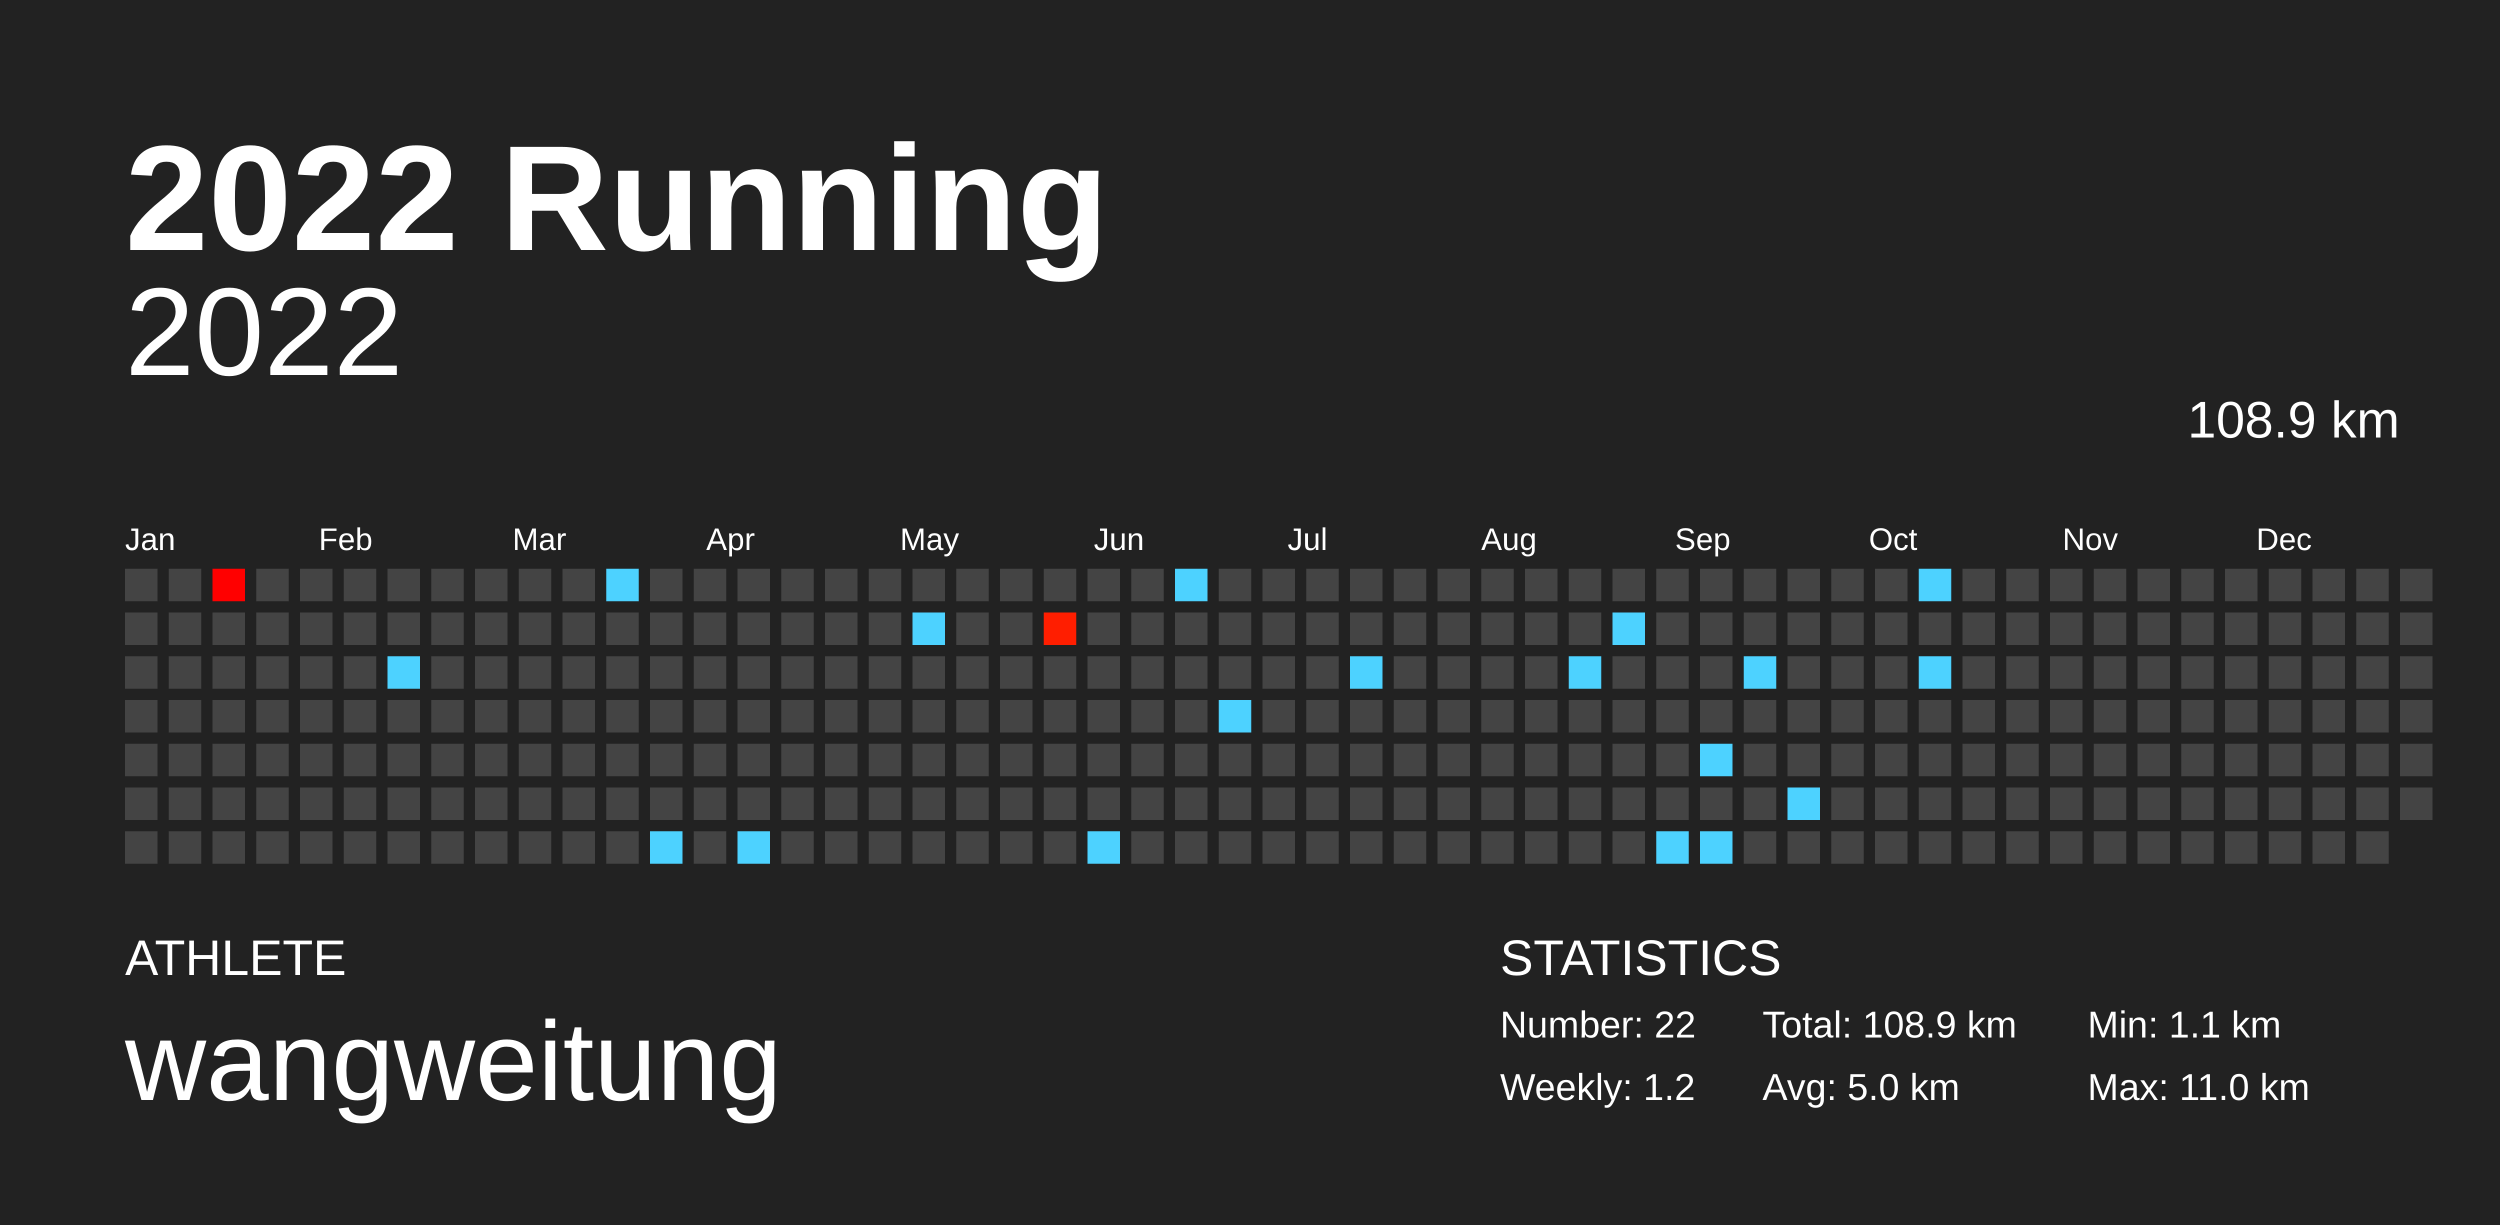
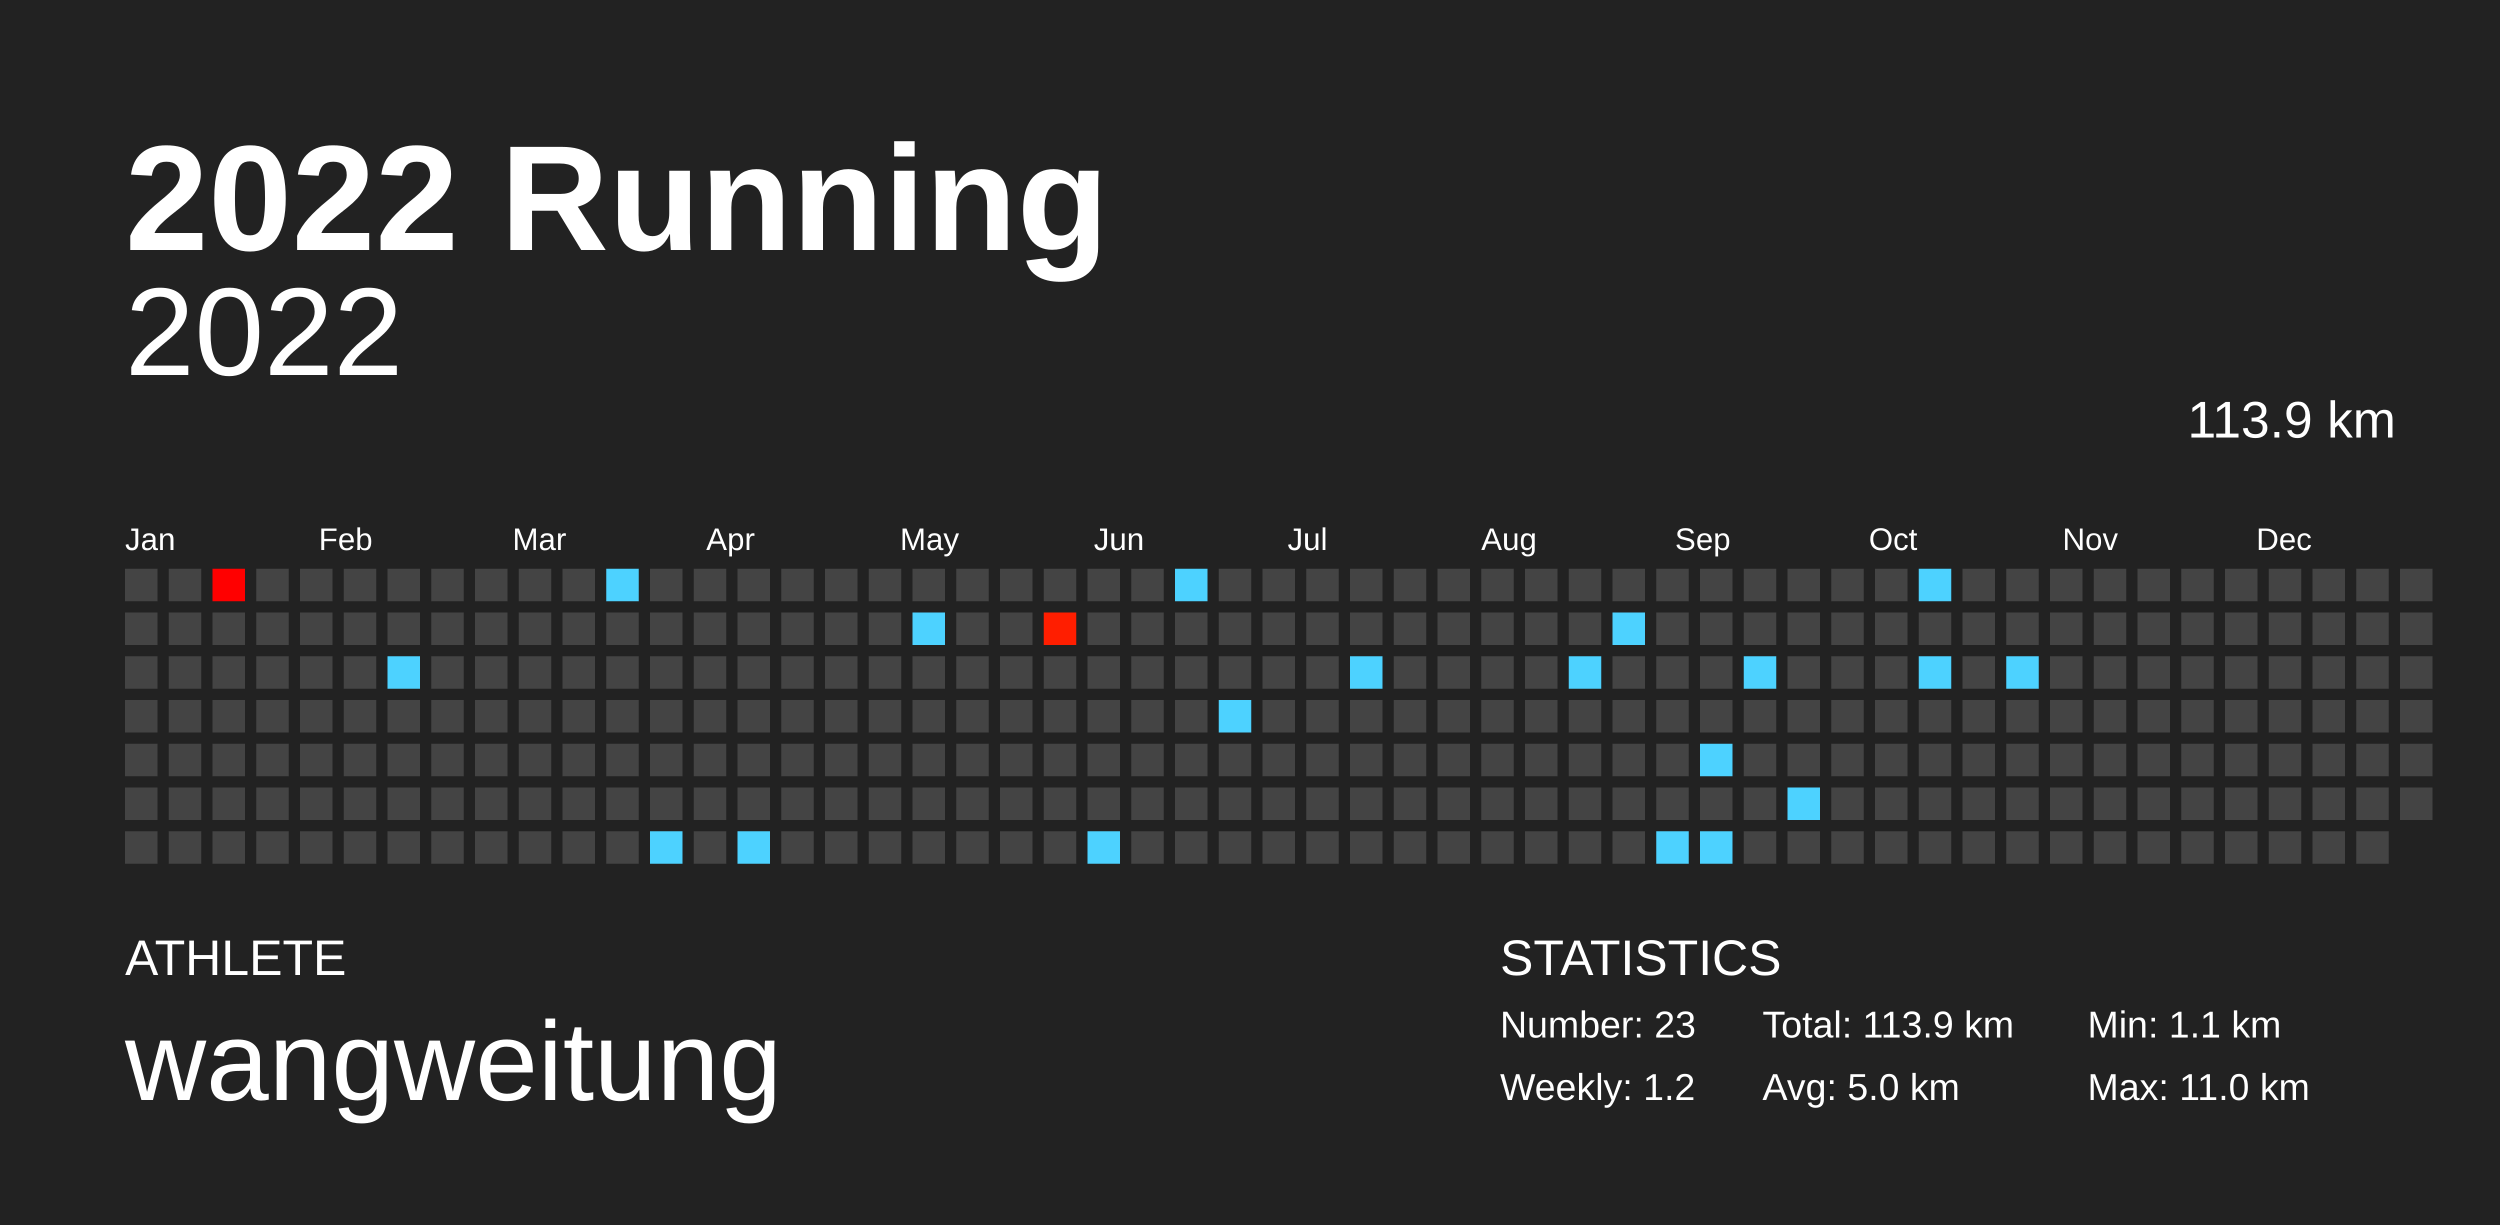
<svg xmlns="http://www.w3.org/2000/svg" baseProfile="full" height="98mm" version="1.1" viewBox="0,0,200,98" width="200mm">
  <defs />
  <rect fill="#222222" height="98" width="200" x="0" y="0" />
  <text fill="#FFFFFF" style="font-size:12px; font-family:Arial; font-weight:bold;" x="10" y="20">2022 Running</text>
  <text fill="#FFFFFF" style="font-size:4px; font-family:Arial" x="10" y="78">ATHLETE</text>
  <text fill="#FFFFFF" style="font-size:9px; font-family:Arial" x="10" y="88">wangweitung</text>
  <text fill="#FFFFFF" style="font-size:4px; font-family:Arial" x="120" y="78">STATISTICS</text>
-   <text fill="#FFFFFF" style="font-size:3px; font-family:Arial" x="120" y="83">Number: 22</text>
+   <text fill="#FFFFFF" style="font-size:3px; font-family:Arial" x="120" y="83">Number: 23</text>
  <text fill="#FFFFFF" style="font-size:3px; font-family:Arial" x="120" y="88">Weekly: 1.2</text>
-   <text fill="#FFFFFF" style="font-size:3px; font-family:Arial" x="141" y="83">Total: 108.9 km</text>
+   <text fill="#FFFFFF" style="font-size:3px; font-family:Arial" x="141" y="83">Total: 113.9 km</text>
  <text fill="#FFFFFF" style="font-size:3px; font-family:Arial" x="141" y="88">Avg: 5.0 km</text>
  <text fill="#FFFFFF" style="font-size:3px; font-family:Arial" x="167" y="83">Min: 1.1 km</text>
  <text fill="#FFFFFF" style="font-size:3px; font-family:Arial" x="167" y="88">Max: 11.0 km</text>
  <text alignment-baseline="hanging" fill="#FFFFFF" style="font-size:10.0px; font-family:Arial;" x="10" y="30">2022</text>
-   <text alignment-baseline="hanging" fill="#FFFFFF" style="font-size:4.125px; font-family:Arial;" x="175" y="35">108.9 km</text>
+   <text alignment-baseline="hanging" fill="#FFFFFF" style="font-size:4.125px; font-family:Arial;" x="175" y="35">113.9 km</text>
  <text fill="#FFFFFF" style="font-size:2.5px; font-family:Arial" x="10.0" y="44">Jan</text>
  <text fill="#FFFFFF" style="font-size:2.5px; font-family:Arial" x="25.5" y="44">Feb</text>
  <text fill="#FFFFFF" style="font-size:2.5px; font-family:Arial" x="41.0" y="44">Mar</text>
  <text fill="#FFFFFF" style="font-size:2.5px; font-family:Arial" x="56.5" y="44">Apr</text>
  <text fill="#FFFFFF" style="font-size:2.5px; font-family:Arial" x="72.0" y="44">May</text>
  <text fill="#FFFFFF" style="font-size:2.5px; font-family:Arial" x="87.5" y="44">Jun</text>
  <text fill="#FFFFFF" style="font-size:2.5px; font-family:Arial" x="103.0" y="44">Jul</text>
  <text fill="#FFFFFF" style="font-size:2.5px; font-family:Arial" x="118.5" y="44">Aug</text>
  <text fill="#FFFFFF" style="font-size:2.5px; font-family:Arial" x="134.0" y="44">Sep</text>
  <text fill="#FFFFFF" style="font-size:2.5px; font-family:Arial" x="149.5" y="44">Oct</text>
  <text fill="#FFFFFF" style="font-size:2.5px; font-family:Arial" x="165.0" y="44">Nov</text>
  <text fill="#FFFFFF" style="font-size:2.5px; font-family:Arial" x="180.5" y="44">Dec</text>
  <rect fill="#444444" height="2.6" width="2.6" x="10.0" y="45.5" />
  <rect fill="#444444" height="2.6" width="2.6" x="10.0" y="49.0" />
  <rect fill="#444444" height="2.6" width="2.6" x="10.0" y="52.5" />
  <rect fill="#444444" height="2.6" width="2.6" x="10.0" y="56.0" />
  <rect fill="#444444" height="2.6" width="2.6" x="10.0" y="59.5" />
  <rect fill="#444444" height="2.6" width="2.6" x="10.0" y="63.0" />
  <rect fill="#444444" height="2.6" width="2.6" x="10.0" y="66.5" />
  <rect fill="#444444" height="2.6" width="2.6" x="13.5" y="45.5" />
  <rect fill="#444444" height="2.6" width="2.6" x="13.5" y="49.0" />
  <rect fill="#444444" height="2.6" width="2.6" x="13.5" y="52.5" />
  <rect fill="#444444" height="2.6" width="2.6" x="13.5" y="56.0" />
  <rect fill="#444444" height="2.6" width="2.6" x="13.5" y="59.5" />
  <rect fill="#444444" height="2.6" width="2.6" x="13.5" y="63.0" />
  <rect fill="#444444" height="2.6" width="2.6" x="13.5" y="66.5" />
  <rect fill="#ff0000" height="2.6" width="2.6" x="17.0" y="45.5" />
  <rect fill="#444444" height="2.6" width="2.6" x="17.0" y="49.0" />
  <rect fill="#444444" height="2.6" width="2.6" x="17.0" y="52.5" />
  <rect fill="#444444" height="2.6" width="2.6" x="17.0" y="56.0" />
  <rect fill="#444444" height="2.6" width="2.6" x="17.0" y="59.5" />
  <rect fill="#444444" height="2.6" width="2.6" x="17.0" y="63.0" />
  <rect fill="#444444" height="2.6" width="2.6" x="17.0" y="66.5" />
  <rect fill="#444444" height="2.6" width="2.6" x="20.5" y="45.5" />
  <rect fill="#444444" height="2.6" width="2.6" x="20.5" y="49.0" />
  <rect fill="#444444" height="2.6" width="2.6" x="20.5" y="52.5" />
  <rect fill="#444444" height="2.6" width="2.6" x="20.5" y="56.0" />
  <rect fill="#444444" height="2.6" width="2.6" x="20.5" y="59.5" />
  <rect fill="#444444" height="2.6" width="2.6" x="20.5" y="63.0" />
  <rect fill="#444444" height="2.6" width="2.6" x="20.5" y="66.5" />
  <rect fill="#444444" height="2.6" width="2.6" x="24.0" y="45.5" />
  <rect fill="#444444" height="2.6" width="2.6" x="24.0" y="49.0" />
  <rect fill="#444444" height="2.6" width="2.6" x="24.0" y="52.5" />
  <rect fill="#444444" height="2.6" width="2.6" x="24.0" y="56.0" />
  <rect fill="#444444" height="2.6" width="2.6" x="24.0" y="59.5" />
  <rect fill="#444444" height="2.6" width="2.6" x="24.0" y="63.0" />
  <rect fill="#444444" height="2.6" width="2.6" x="24.0" y="66.5" />
  <rect fill="#444444" height="2.6" width="2.6" x="27.5" y="45.5" />
  <rect fill="#444444" height="2.6" width="2.6" x="27.5" y="49.0" />
  <rect fill="#444444" height="2.6" width="2.6" x="27.5" y="52.5" />
  <rect fill="#444444" height="2.6" width="2.6" x="27.5" y="56.0" />
  <rect fill="#444444" height="2.6" width="2.6" x="27.5" y="59.5" />
  <rect fill="#444444" height="2.6" width="2.6" x="27.5" y="63.0" />
  <rect fill="#444444" height="2.6" width="2.6" x="27.5" y="66.5" />
  <rect fill="#444444" height="2.6" width="2.6" x="31.0" y="45.5" />
  <rect fill="#444444" height="2.6" width="2.6" x="31.0" y="49.0" />
  <rect fill="#4dd2ff" height="2.6" width="2.6" x="31.0" y="52.5" />
  <rect fill="#444444" height="2.6" width="2.6" x="31.0" y="56.0" />
  <rect fill="#444444" height="2.6" width="2.6" x="31.0" y="59.5" />
  <rect fill="#444444" height="2.6" width="2.6" x="31.0" y="63.0" />
  <rect fill="#444444" height="2.6" width="2.6" x="31.0" y="66.5" />
  <rect fill="#444444" height="2.6" width="2.6" x="34.5" y="45.5" />
  <rect fill="#444444" height="2.6" width="2.6" x="34.5" y="49.0" />
  <rect fill="#444444" height="2.6" width="2.6" x="34.5" y="52.5" />
  <rect fill="#444444" height="2.6" width="2.6" x="34.5" y="56.0" />
  <rect fill="#444444" height="2.6" width="2.6" x="34.5" y="59.5" />
  <rect fill="#444444" height="2.6" width="2.6" x="34.5" y="63.0" />
  <rect fill="#444444" height="2.6" width="2.6" x="34.5" y="66.5" />
  <rect fill="#444444" height="2.6" width="2.6" x="38.0" y="45.5" />
  <rect fill="#444444" height="2.6" width="2.6" x="38.0" y="49.0" />
  <rect fill="#444444" height="2.6" width="2.6" x="38.0" y="52.5" />
  <rect fill="#444444" height="2.6" width="2.6" x="38.0" y="56.0" />
  <rect fill="#444444" height="2.6" width="2.6" x="38.0" y="59.5" />
  <rect fill="#444444" height="2.6" width="2.6" x="38.0" y="63.0" />
  <rect fill="#444444" height="2.6" width="2.6" x="38.0" y="66.5" />
  <rect fill="#444444" height="2.6" width="2.6" x="41.5" y="45.5" />
  <rect fill="#444444" height="2.6" width="2.6" x="41.5" y="49.0" />
  <rect fill="#444444" height="2.6" width="2.6" x="41.5" y="52.5" />
  <rect fill="#444444" height="2.6" width="2.6" x="41.5" y="56.0" />
  <rect fill="#444444" height="2.6" width="2.6" x="41.5" y="59.5" />
  <rect fill="#444444" height="2.6" width="2.6" x="41.5" y="63.0" />
  <rect fill="#444444" height="2.6" width="2.6" x="41.5" y="66.5" />
  <rect fill="#444444" height="2.6" width="2.6" x="45.0" y="45.5" />
  <rect fill="#444444" height="2.6" width="2.6" x="45.0" y="49.0" />
  <rect fill="#444444" height="2.6" width="2.6" x="45.0" y="52.5" />
  <rect fill="#444444" height="2.6" width="2.6" x="45.0" y="56.0" />
  <rect fill="#444444" height="2.6" width="2.6" x="45.0" y="59.5" />
  <rect fill="#444444" height="2.6" width="2.6" x="45.0" y="63.0" />
  <rect fill="#444444" height="2.6" width="2.6" x="45.0" y="66.5" />
  <rect fill="#4dd2ff" height="2.6" width="2.6" x="48.5" y="45.5" />
  <rect fill="#444444" height="2.6" width="2.6" x="48.5" y="49.0" />
  <rect fill="#444444" height="2.6" width="2.6" x="48.5" y="52.5" />
  <rect fill="#444444" height="2.6" width="2.6" x="48.5" y="56.0" />
  <rect fill="#444444" height="2.6" width="2.6" x="48.5" y="59.5" />
  <rect fill="#444444" height="2.6" width="2.6" x="48.5" y="63.0" />
  <rect fill="#444444" height="2.6" width="2.6" x="48.5" y="66.5" />
  <rect fill="#444444" height="2.6" width="2.6" x="52.0" y="45.5" />
  <rect fill="#444444" height="2.6" width="2.6" x="52.0" y="49.0" />
  <rect fill="#444444" height="2.6" width="2.6" x="52.0" y="52.5" />
  <rect fill="#444444" height="2.6" width="2.6" x="52.0" y="56.0" />
  <rect fill="#444444" height="2.6" width="2.6" x="52.0" y="59.5" />
  <rect fill="#444444" height="2.6" width="2.6" x="52.0" y="63.0" />
  <rect fill="#4dd2ff" height="2.6" width="2.6" x="52.0" y="66.5" />
  <rect fill="#444444" height="2.6" width="2.6" x="55.5" y="45.5" />
  <rect fill="#444444" height="2.6" width="2.6" x="55.5" y="49.0" />
  <rect fill="#444444" height="2.6" width="2.6" x="55.5" y="52.5" />
  <rect fill="#444444" height="2.6" width="2.6" x="55.5" y="56.0" />
  <rect fill="#444444" height="2.6" width="2.6" x="55.5" y="59.5" />
  <rect fill="#444444" height="2.6" width="2.6" x="55.5" y="63.0" />
  <rect fill="#444444" height="2.6" width="2.6" x="55.5" y="66.5" />
  <rect fill="#444444" height="2.6" width="2.6" x="59.0" y="45.5" />
  <rect fill="#444444" height="2.6" width="2.6" x="59.0" y="49.0" />
  <rect fill="#444444" height="2.6" width="2.6" x="59.0" y="52.5" />
  <rect fill="#444444" height="2.6" width="2.6" x="59.0" y="56.0" />
  <rect fill="#444444" height="2.6" width="2.6" x="59.0" y="59.5" />
  <rect fill="#444444" height="2.6" width="2.6" x="59.0" y="63.0" />
  <rect fill="#4dd2ff" height="2.6" width="2.6" x="59.0" y="66.5" />
  <rect fill="#444444" height="2.6" width="2.6" x="62.5" y="45.5" />
  <rect fill="#444444" height="2.6" width="2.6" x="62.5" y="49.0" />
  <rect fill="#444444" height="2.6" width="2.6" x="62.5" y="52.5" />
  <rect fill="#444444" height="2.6" width="2.6" x="62.5" y="56.0" />
  <rect fill="#444444" height="2.6" width="2.6" x="62.5" y="59.5" />
  <rect fill="#444444" height="2.6" width="2.6" x="62.5" y="63.0" />
  <rect fill="#444444" height="2.6" width="2.6" x="62.5" y="66.5" />
  <rect fill="#444444" height="2.6" width="2.6" x="66.0" y="45.5" />
  <rect fill="#444444" height="2.6" width="2.6" x="66.0" y="49.0" />
  <rect fill="#444444" height="2.6" width="2.6" x="66.0" y="52.5" />
  <rect fill="#444444" height="2.6" width="2.6" x="66.0" y="56.0" />
  <rect fill="#444444" height="2.6" width="2.6" x="66.0" y="59.5" />
  <rect fill="#444444" height="2.6" width="2.6" x="66.0" y="63.0" />
  <rect fill="#444444" height="2.6" width="2.6" x="66.0" y="66.5" />
  <rect fill="#444444" height="2.6" width="2.6" x="69.5" y="45.5" />
  <rect fill="#444444" height="2.6" width="2.6" x="69.5" y="49.0" />
  <rect fill="#444444" height="2.6" width="2.6" x="69.5" y="52.5" />
  <rect fill="#444444" height="2.6" width="2.6" x="69.5" y="56.0" />
  <rect fill="#444444" height="2.6" width="2.6" x="69.5" y="59.5" />
  <rect fill="#444444" height="2.6" width="2.6" x="69.5" y="63.0" />
  <rect fill="#444444" height="2.6" width="2.6" x="69.5" y="66.5" />
  <rect fill="#444444" height="2.6" width="2.6" x="73.0" y="45.5" />
  <rect fill="#4dd2ff" height="2.6" width="2.6" x="73.0" y="49.0" />
  <rect fill="#444444" height="2.6" width="2.6" x="73.0" y="52.5" />
  <rect fill="#444444" height="2.6" width="2.6" x="73.0" y="56.0" />
  <rect fill="#444444" height="2.6" width="2.6" x="73.0" y="59.5" />
  <rect fill="#444444" height="2.6" width="2.6" x="73.0" y="63.0" />
  <rect fill="#444444" height="2.6" width="2.6" x="73.0" y="66.5" />
  <rect fill="#444444" height="2.6" width="2.6" x="76.5" y="45.5" />
  <rect fill="#444444" height="2.6" width="2.6" x="76.5" y="49.0" />
  <rect fill="#444444" height="2.6" width="2.6" x="76.5" y="52.5" />
  <rect fill="#444444" height="2.6" width="2.6" x="76.5" y="56.0" />
  <rect fill="#444444" height="2.6" width="2.6" x="76.5" y="59.5" />
  <rect fill="#444444" height="2.6" width="2.6" x="76.5" y="63.0" />
  <rect fill="#444444" height="2.6" width="2.6" x="76.5" y="66.5" />
  <rect fill="#444444" height="2.6" width="2.6" x="80.0" y="45.5" />
  <rect fill="#444444" height="2.6" width="2.6" x="80.0" y="49.0" />
  <rect fill="#444444" height="2.6" width="2.6" x="80.0" y="52.5" />
  <rect fill="#444444" height="2.6" width="2.6" x="80.0" y="56.0" />
  <rect fill="#444444" height="2.6" width="2.6" x="80.0" y="59.5" />
  <rect fill="#444444" height="2.6" width="2.6" x="80.0" y="63.0" />
  <rect fill="#444444" height="2.6" width="2.6" x="80.0" y="66.5" />
  <rect fill="#444444" height="2.6" width="2.6" x="83.5" y="45.5" />
  <rect fill="#ff1e00" height="2.6" width="2.6" x="83.5" y="49.0" />
  <rect fill="#444444" height="2.6" width="2.6" x="83.5" y="52.5" />
  <rect fill="#444444" height="2.6" width="2.6" x="83.5" y="56.0" />
  <rect fill="#444444" height="2.6" width="2.6" x="83.5" y="59.5" />
  <rect fill="#444444" height="2.6" width="2.6" x="83.5" y="63.0" />
  <rect fill="#444444" height="2.6" width="2.6" x="83.5" y="66.5" />
  <rect fill="#444444" height="2.6" width="2.6" x="87.0" y="45.5" />
  <rect fill="#444444" height="2.6" width="2.6" x="87.0" y="49.0" />
  <rect fill="#444444" height="2.6" width="2.6" x="87.0" y="52.5" />
  <rect fill="#444444" height="2.6" width="2.6" x="87.0" y="56.0" />
  <rect fill="#444444" height="2.6" width="2.6" x="87.0" y="59.5" />
  <rect fill="#444444" height="2.6" width="2.6" x="87.0" y="63.0" />
  <rect fill="#4dd2ff" height="2.6" width="2.6" x="87.0" y="66.5" />
  <rect fill="#444444" height="2.6" width="2.6" x="90.5" y="45.5" />
  <rect fill="#444444" height="2.6" width="2.6" x="90.5" y="49.0" />
  <rect fill="#444444" height="2.6" width="2.6" x="90.5" y="52.5" />
  <rect fill="#444444" height="2.6" width="2.6" x="90.5" y="56.0" />
  <rect fill="#444444" height="2.6" width="2.6" x="90.5" y="59.5" />
  <rect fill="#444444" height="2.6" width="2.6" x="90.5" y="63.0" />
  <rect fill="#444444" height="2.6" width="2.6" x="90.5" y="66.5" />
  <rect fill="#4dd2ff" height="2.6" width="2.6" x="94.0" y="45.5" />
  <rect fill="#444444" height="2.6" width="2.6" x="94.0" y="49.0" />
  <rect fill="#444444" height="2.6" width="2.6" x="94.0" y="52.5" />
  <rect fill="#444444" height="2.6" width="2.6" x="94.0" y="56.0" />
  <rect fill="#444444" height="2.6" width="2.6" x="94.0" y="59.5" />
  <rect fill="#444444" height="2.6" width="2.6" x="94.0" y="63.0" />
  <rect fill="#444444" height="2.6" width="2.6" x="94.0" y="66.5" />
  <rect fill="#444444" height="2.6" width="2.6" x="97.5" y="45.5" />
  <rect fill="#444444" height="2.6" width="2.6" x="97.5" y="49.0" />
  <rect fill="#444444" height="2.6" width="2.6" x="97.5" y="52.5" />
  <rect fill="#4dd2ff" height="2.6" width="2.6" x="97.5" y="56.0" />
  <rect fill="#444444" height="2.6" width="2.6" x="97.5" y="59.5" />
  <rect fill="#444444" height="2.6" width="2.6" x="97.5" y="63.0" />
  <rect fill="#444444" height="2.6" width="2.6" x="97.5" y="66.5" />
  <rect fill="#444444" height="2.6" width="2.6" x="101.0" y="45.5" />
  <rect fill="#444444" height="2.6" width="2.6" x="101.0" y="49.0" />
  <rect fill="#444444" height="2.6" width="2.6" x="101.0" y="52.5" />
  <rect fill="#444444" height="2.6" width="2.6" x="101.0" y="56.0" />
  <rect fill="#444444" height="2.6" width="2.6" x="101.0" y="59.5" />
  <rect fill="#444444" height="2.6" width="2.6" x="101.0" y="63.0" />
  <rect fill="#444444" height="2.6" width="2.6" x="101.0" y="66.5" />
  <rect fill="#444444" height="2.6" width="2.6" x="104.5" y="45.5" />
  <rect fill="#444444" height="2.6" width="2.6" x="104.5" y="49.0" />
  <rect fill="#444444" height="2.6" width="2.6" x="104.5" y="52.5" />
  <rect fill="#444444" height="2.6" width="2.6" x="104.5" y="56.0" />
  <rect fill="#444444" height="2.6" width="2.6" x="104.5" y="59.5" />
  <rect fill="#444444" height="2.6" width="2.6" x="104.5" y="63.0" />
  <rect fill="#444444" height="2.6" width="2.6" x="104.5" y="66.5" />
  <rect fill="#444444" height="2.6" width="2.6" x="108.0" y="45.5" />
  <rect fill="#444444" height="2.6" width="2.6" x="108.0" y="49.0" />
  <rect fill="#4dd2ff" height="2.6" width="2.6" x="108.0" y="52.5" />
  <rect fill="#444444" height="2.6" width="2.6" x="108.0" y="56.0" />
  <rect fill="#444444" height="2.6" width="2.6" x="108.0" y="59.5" />
  <rect fill="#444444" height="2.6" width="2.6" x="108.0" y="63.0" />
  <rect fill="#444444" height="2.6" width="2.6" x="108.0" y="66.5" />
  <rect fill="#444444" height="2.6" width="2.6" x="111.5" y="45.5" />
  <rect fill="#444444" height="2.6" width="2.6" x="111.5" y="49.0" />
  <rect fill="#444444" height="2.6" width="2.6" x="111.5" y="52.5" />
  <rect fill="#444444" height="2.6" width="2.6" x="111.5" y="56.0" />
  <rect fill="#444444" height="2.6" width="2.6" x="111.5" y="59.5" />
  <rect fill="#444444" height="2.6" width="2.6" x="111.5" y="63.0" />
  <rect fill="#444444" height="2.6" width="2.6" x="111.5" y="66.5" />
  <rect fill="#444444" height="2.6" width="2.6" x="115.0" y="45.5" />
  <rect fill="#444444" height="2.6" width="2.6" x="115.0" y="49.0" />
  <rect fill="#444444" height="2.6" width="2.6" x="115.0" y="52.5" />
  <rect fill="#444444" height="2.6" width="2.6" x="115.0" y="56.0" />
  <rect fill="#444444" height="2.6" width="2.6" x="115.0" y="59.5" />
  <rect fill="#444444" height="2.6" width="2.6" x="115.0" y="63.0" />
  <rect fill="#444444" height="2.6" width="2.6" x="115.0" y="66.5" />
  <rect fill="#444444" height="2.6" width="2.6" x="118.5" y="45.5" />
  <rect fill="#444444" height="2.6" width="2.6" x="118.5" y="49.0" />
  <rect fill="#444444" height="2.6" width="2.6" x="118.5" y="52.5" />
  <rect fill="#444444" height="2.6" width="2.6" x="118.5" y="56.0" />
  <rect fill="#444444" height="2.6" width="2.6" x="118.5" y="59.5" />
  <rect fill="#444444" height="2.6" width="2.6" x="118.5" y="63.0" />
  <rect fill="#444444" height="2.6" width="2.6" x="118.5" y="66.5" />
  <rect fill="#444444" height="2.6" width="2.6" x="122.0" y="45.5" />
  <rect fill="#444444" height="2.6" width="2.6" x="122.0" y="49.0" />
  <rect fill="#444444" height="2.6" width="2.6" x="122.0" y="52.5" />
  <rect fill="#444444" height="2.6" width="2.6" x="122.0" y="56.0" />
  <rect fill="#444444" height="2.6" width="2.6" x="122.0" y="59.5" />
  <rect fill="#444444" height="2.6" width="2.6" x="122.0" y="63.0" />
  <rect fill="#444444" height="2.6" width="2.6" x="122.0" y="66.5" />
  <rect fill="#444444" height="2.6" width="2.6" x="125.5" y="45.5" />
  <rect fill="#444444" height="2.6" width="2.6" x="125.5" y="49.0" />
  <rect fill="#4dd2ff" height="2.6" width="2.6" x="125.5" y="52.5" />
  <rect fill="#444444" height="2.6" width="2.6" x="125.5" y="56.0" />
  <rect fill="#444444" height="2.6" width="2.6" x="125.5" y="59.5" />
  <rect fill="#444444" height="2.6" width="2.6" x="125.5" y="63.0" />
  <rect fill="#444444" height="2.6" width="2.6" x="125.5" y="66.5" />
  <rect fill="#444444" height="2.6" width="2.6" x="129.0" y="45.5" />
  <rect fill="#4dd2ff" height="2.6" width="2.6" x="129.0" y="49.0" />
  <rect fill="#444444" height="2.6" width="2.6" x="129.0" y="52.5" />
  <rect fill="#444444" height="2.6" width="2.6" x="129.0" y="56.0" />
  <rect fill="#444444" height="2.6" width="2.6" x="129.0" y="59.5" />
  <rect fill="#444444" height="2.6" width="2.6" x="129.0" y="63.0" />
  <rect fill="#444444" height="2.6" width="2.6" x="129.0" y="66.5" />
  <rect fill="#444444" height="2.6" width="2.6" x="132.5" y="45.5" />
  <rect fill="#444444" height="2.6" width="2.6" x="132.5" y="49.0" />
  <rect fill="#444444" height="2.6" width="2.6" x="132.5" y="52.5" />
  <rect fill="#444444" height="2.6" width="2.6" x="132.5" y="56.0" />
  <rect fill="#444444" height="2.6" width="2.6" x="132.5" y="59.5" />
  <rect fill="#444444" height="2.6" width="2.6" x="132.5" y="63.0" />
  <rect fill="#4dd2ff" height="2.6" width="2.6" x="132.5" y="66.5" />
  <rect fill="#444444" height="2.6" width="2.6" x="136.0" y="45.5" />
  <rect fill="#444444" height="2.6" width="2.6" x="136.0" y="49.0" />
  <rect fill="#444444" height="2.6" width="2.6" x="136.0" y="52.5" />
  <rect fill="#444444" height="2.6" width="2.6" x="136.0" y="56.0" />
  <rect fill="#4dd2ff" height="2.6" width="2.6" x="136.0" y="59.5" />
  <rect fill="#444444" height="2.6" width="2.6" x="136.0" y="63.0" />
  <rect fill="#4dd2ff" height="2.6" width="2.6" x="136.0" y="66.5" />
  <rect fill="#444444" height="2.6" width="2.6" x="139.5" y="45.5" />
  <rect fill="#444444" height="2.6" width="2.6" x="139.5" y="49.0" />
  <rect fill="#4dd2ff" height="2.6" width="2.6" x="139.5" y="52.5" />
  <rect fill="#444444" height="2.6" width="2.6" x="139.5" y="56.0" />
  <rect fill="#444444" height="2.6" width="2.6" x="139.5" y="59.5" />
  <rect fill="#444444" height="2.6" width="2.6" x="139.5" y="63.0" />
  <rect fill="#444444" height="2.6" width="2.6" x="139.5" y="66.5" />
  <rect fill="#444444" height="2.6" width="2.6" x="143.0" y="45.5" />
  <rect fill="#444444" height="2.6" width="2.6" x="143.0" y="49.0" />
  <rect fill="#444444" height="2.6" width="2.6" x="143.0" y="52.5" />
  <rect fill="#444444" height="2.6" width="2.6" x="143.0" y="56.0" />
  <rect fill="#444444" height="2.6" width="2.6" x="143.0" y="59.5" />
  <rect fill="#4dd2ff" height="2.6" width="2.6" x="143.0" y="63.0" />
  <rect fill="#444444" height="2.6" width="2.6" x="143.0" y="66.5" />
  <rect fill="#444444" height="2.6" width="2.6" x="146.5" y="45.5" />
  <rect fill="#444444" height="2.6" width="2.6" x="146.5" y="49.0" />
  <rect fill="#444444" height="2.6" width="2.6" x="146.5" y="52.5" />
  <rect fill="#444444" height="2.6" width="2.6" x="146.5" y="56.0" />
  <rect fill="#444444" height="2.6" width="2.6" x="146.5" y="59.5" />
  <rect fill="#444444" height="2.6" width="2.6" x="146.5" y="63.0" />
  <rect fill="#444444" height="2.6" width="2.6" x="146.5" y="66.5" />
  <rect fill="#444444" height="2.6" width="2.6" x="150.0" y="45.5" />
  <rect fill="#444444" height="2.6" width="2.6" x="150.0" y="49.0" />
  <rect fill="#444444" height="2.6" width="2.6" x="150.0" y="52.5" />
  <rect fill="#444444" height="2.6" width="2.6" x="150.0" y="56.0" />
  <rect fill="#444444" height="2.6" width="2.6" x="150.0" y="59.5" />
  <rect fill="#444444" height="2.6" width="2.6" x="150.0" y="63.0" />
  <rect fill="#444444" height="2.6" width="2.6" x="150.0" y="66.5" />
  <rect fill="#4dd2ff" height="2.6" width="2.6" x="153.5" y="45.5" />
  <rect fill="#444444" height="2.6" width="2.6" x="153.5" y="49.0" />
  <rect fill="#4dd2ff" height="2.6" width="2.6" x="153.5" y="52.5" />
  <rect fill="#444444" height="2.6" width="2.6" x="153.5" y="56.0" />
  <rect fill="#444444" height="2.6" width="2.6" x="153.5" y="59.5" />
  <rect fill="#444444" height="2.6" width="2.6" x="153.5" y="63.0" />
  <rect fill="#444444" height="2.6" width="2.6" x="153.5" y="66.5" />
  <rect fill="#444444" height="2.6" width="2.6" x="157.0" y="45.5" />
  <rect fill="#444444" height="2.6" width="2.6" x="157.0" y="49.0" />
  <rect fill="#444444" height="2.6" width="2.6" x="157.0" y="52.5" />
  <rect fill="#444444" height="2.6" width="2.6" x="157.0" y="56.0" />
  <rect fill="#444444" height="2.6" width="2.6" x="157.0" y="59.5" />
  <rect fill="#444444" height="2.6" width="2.6" x="157.0" y="63.0" />
  <rect fill="#444444" height="2.6" width="2.6" x="157.0" y="66.5" />
  <rect fill="#444444" height="2.6" width="2.6" x="160.5" y="45.5" />
  <rect fill="#444444" height="2.6" width="2.6" x="160.5" y="49.0" />
-   <rect fill="#444444" height="2.6" width="2.6" x="160.5" y="52.5" />
+   <rect fill="#4dd2ff" height="2.6" width="2.6" x="160.5" y="52.5" />
  <rect fill="#444444" height="2.6" width="2.6" x="160.5" y="56.0" />
  <rect fill="#444444" height="2.6" width="2.6" x="160.5" y="59.5" />
  <rect fill="#444444" height="2.6" width="2.6" x="160.5" y="63.0" />
  <rect fill="#444444" height="2.6" width="2.6" x="160.5" y="66.5" />
  <rect fill="#444444" height="2.6" width="2.6" x="164.0" y="45.5" />
  <rect fill="#444444" height="2.6" width="2.6" x="164.0" y="49.0" />
  <rect fill="#444444" height="2.6" width="2.6" x="164.0" y="52.5" />
  <rect fill="#444444" height="2.6" width="2.6" x="164.0" y="56.0" />
  <rect fill="#444444" height="2.6" width="2.6" x="164.0" y="59.5" />
  <rect fill="#444444" height="2.6" width="2.6" x="164.0" y="63.0" />
  <rect fill="#444444" height="2.6" width="2.6" x="164.0" y="66.5" />
  <rect fill="#444444" height="2.6" width="2.6" x="167.5" y="45.5" />
  <rect fill="#444444" height="2.6" width="2.6" x="167.5" y="49.0" />
  <rect fill="#444444" height="2.6" width="2.6" x="167.5" y="52.5" />
  <rect fill="#444444" height="2.6" width="2.6" x="167.5" y="56.0" />
  <rect fill="#444444" height="2.6" width="2.6" x="167.5" y="59.5" />
  <rect fill="#444444" height="2.6" width="2.6" x="167.5" y="63.0" />
  <rect fill="#444444" height="2.6" width="2.6" x="167.5" y="66.5" />
  <rect fill="#444444" height="2.6" width="2.6" x="171.0" y="45.5" />
  <rect fill="#444444" height="2.6" width="2.6" x="171.0" y="49.0" />
  <rect fill="#444444" height="2.6" width="2.6" x="171.0" y="52.5" />
  <rect fill="#444444" height="2.6" width="2.6" x="171.0" y="56.0" />
  <rect fill="#444444" height="2.6" width="2.6" x="171.0" y="59.5" />
  <rect fill="#444444" height="2.6" width="2.6" x="171.0" y="63.0" />
  <rect fill="#444444" height="2.6" width="2.6" x="171.0" y="66.5" />
  <rect fill="#444444" height="2.6" width="2.6" x="174.5" y="45.5" />
  <rect fill="#444444" height="2.6" width="2.6" x="174.5" y="49.0" />
  <rect fill="#444444" height="2.6" width="2.6" x="174.5" y="52.5" />
  <rect fill="#444444" height="2.6" width="2.6" x="174.5" y="56.0" />
  <rect fill="#444444" height="2.6" width="2.6" x="174.5" y="59.5" />
  <rect fill="#444444" height="2.6" width="2.6" x="174.5" y="63.0" />
  <rect fill="#444444" height="2.6" width="2.6" x="174.5" y="66.5" />
  <rect fill="#444444" height="2.6" width="2.6" x="178.0" y="45.5" />
  <rect fill="#444444" height="2.6" width="2.6" x="178.0" y="49.0" />
  <rect fill="#444444" height="2.6" width="2.6" x="178.0" y="52.5" />
  <rect fill="#444444" height="2.6" width="2.6" x="178.0" y="56.0" />
  <rect fill="#444444" height="2.6" width="2.6" x="178.0" y="59.5" />
  <rect fill="#444444" height="2.6" width="2.6" x="178.0" y="63.0" />
  <rect fill="#444444" height="2.6" width="2.6" x="178.0" y="66.5" />
  <rect fill="#444444" height="2.6" width="2.6" x="181.5" y="45.5" />
  <rect fill="#444444" height="2.6" width="2.6" x="181.5" y="49.0" />
  <rect fill="#444444" height="2.6" width="2.6" x="181.5" y="52.5" />
  <rect fill="#444444" height="2.6" width="2.6" x="181.5" y="56.0" />
  <rect fill="#444444" height="2.6" width="2.6" x="181.5" y="59.5" />
  <rect fill="#444444" height="2.6" width="2.6" x="181.5" y="63.0" />
  <rect fill="#444444" height="2.6" width="2.6" x="181.5" y="66.5" />
  <rect fill="#444444" height="2.6" width="2.6" x="185.0" y="45.5" />
  <rect fill="#444444" height="2.6" width="2.6" x="185.0" y="49.0" />
  <rect fill="#444444" height="2.6" width="2.6" x="185.0" y="52.5" />
  <rect fill="#444444" height="2.6" width="2.6" x="185.0" y="56.0" />
  <rect fill="#444444" height="2.6" width="2.6" x="185.0" y="59.5" />
  <rect fill="#444444" height="2.6" width="2.6" x="185.0" y="63.0" />
  <rect fill="#444444" height="2.6" width="2.6" x="185.0" y="66.5" />
  <rect fill="#444444" height="2.6" width="2.6" x="188.5" y="45.5" />
  <rect fill="#444444" height="2.6" width="2.6" x="188.5" y="49.0" />
  <rect fill="#444444" height="2.6" width="2.6" x="188.5" y="52.5" />
  <rect fill="#444444" height="2.6" width="2.6" x="188.5" y="56.0" />
  <rect fill="#444444" height="2.6" width="2.6" x="188.5" y="59.5" />
  <rect fill="#444444" height="2.6" width="2.6" x="188.5" y="63.0" />
  <rect fill="#444444" height="2.6" width="2.6" x="188.5" y="66.5" />
  <rect fill="#444444" height="2.6" width="2.6" x="192.0" y="45.5" />
  <rect fill="#444444" height="2.6" width="2.6" x="192.0" y="49.0" />
  <rect fill="#444444" height="2.6" width="2.6" x="192.0" y="52.5" />
  <rect fill="#444444" height="2.6" width="2.6" x="192.0" y="56.0" />
  <rect fill="#444444" height="2.6" width="2.6" x="192.0" y="59.5" />
  <rect fill="#444444" height="2.6" width="2.6" x="192.0" y="63.0" />
</svg>
